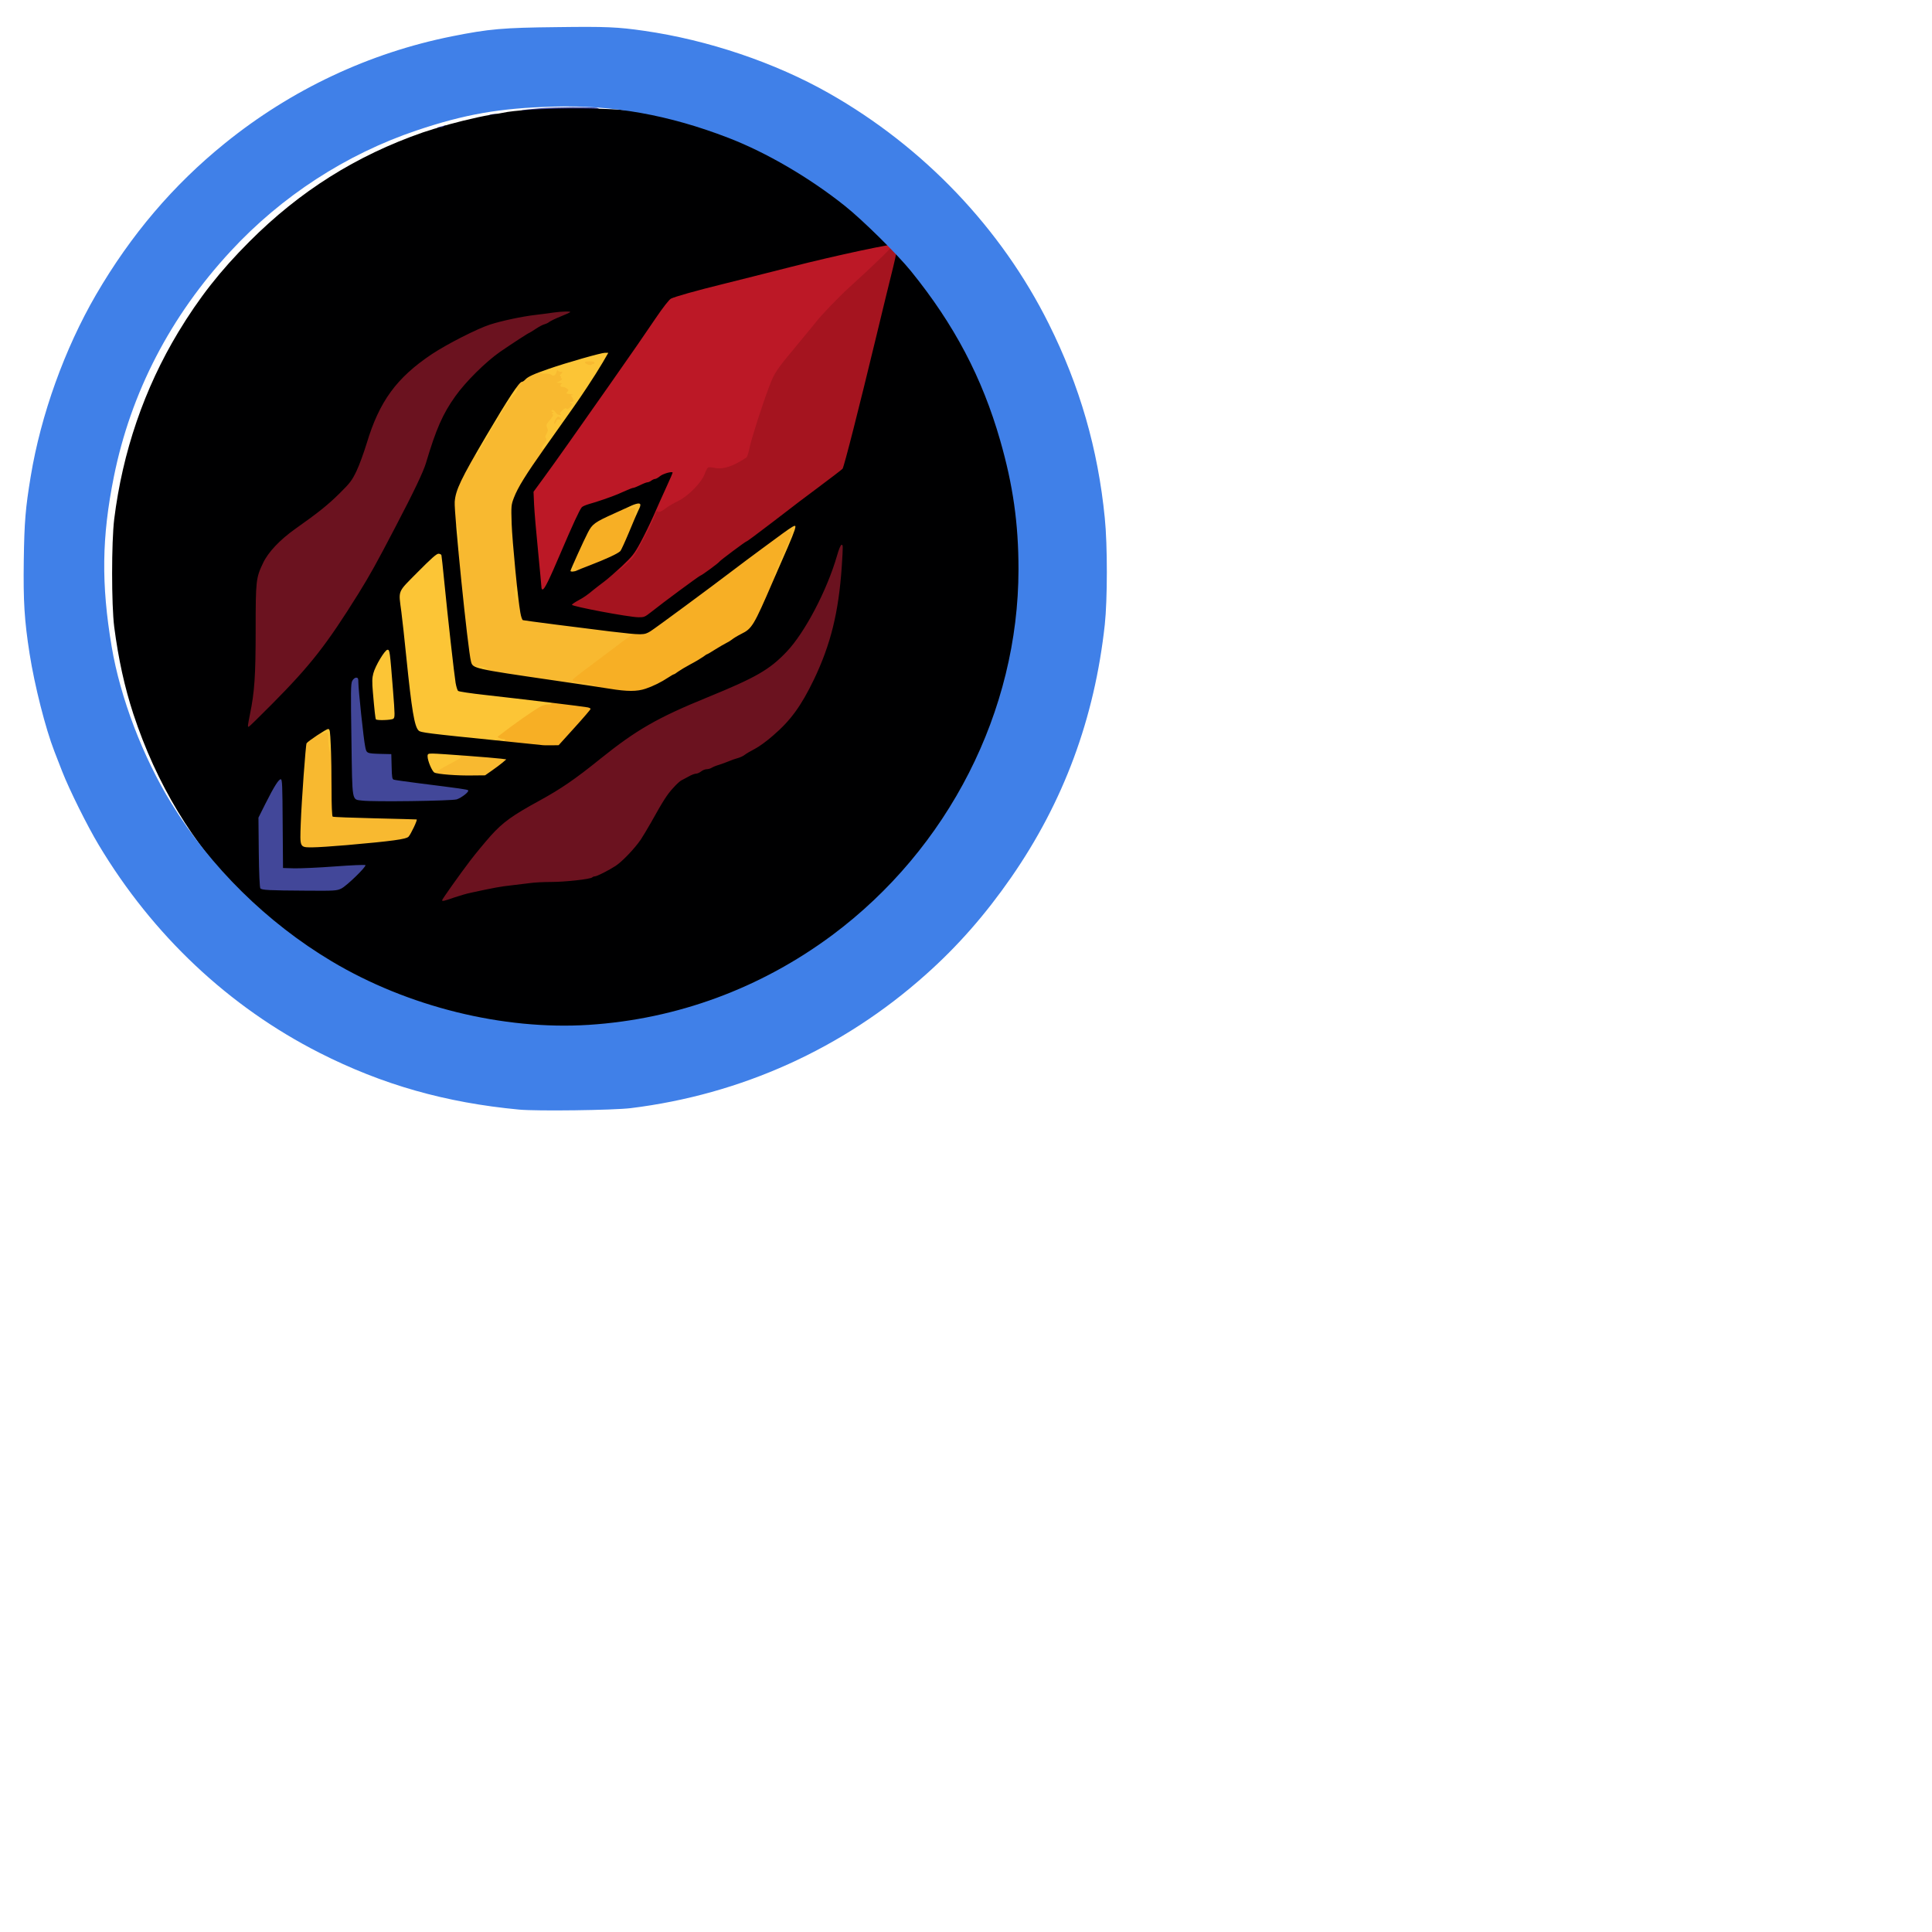
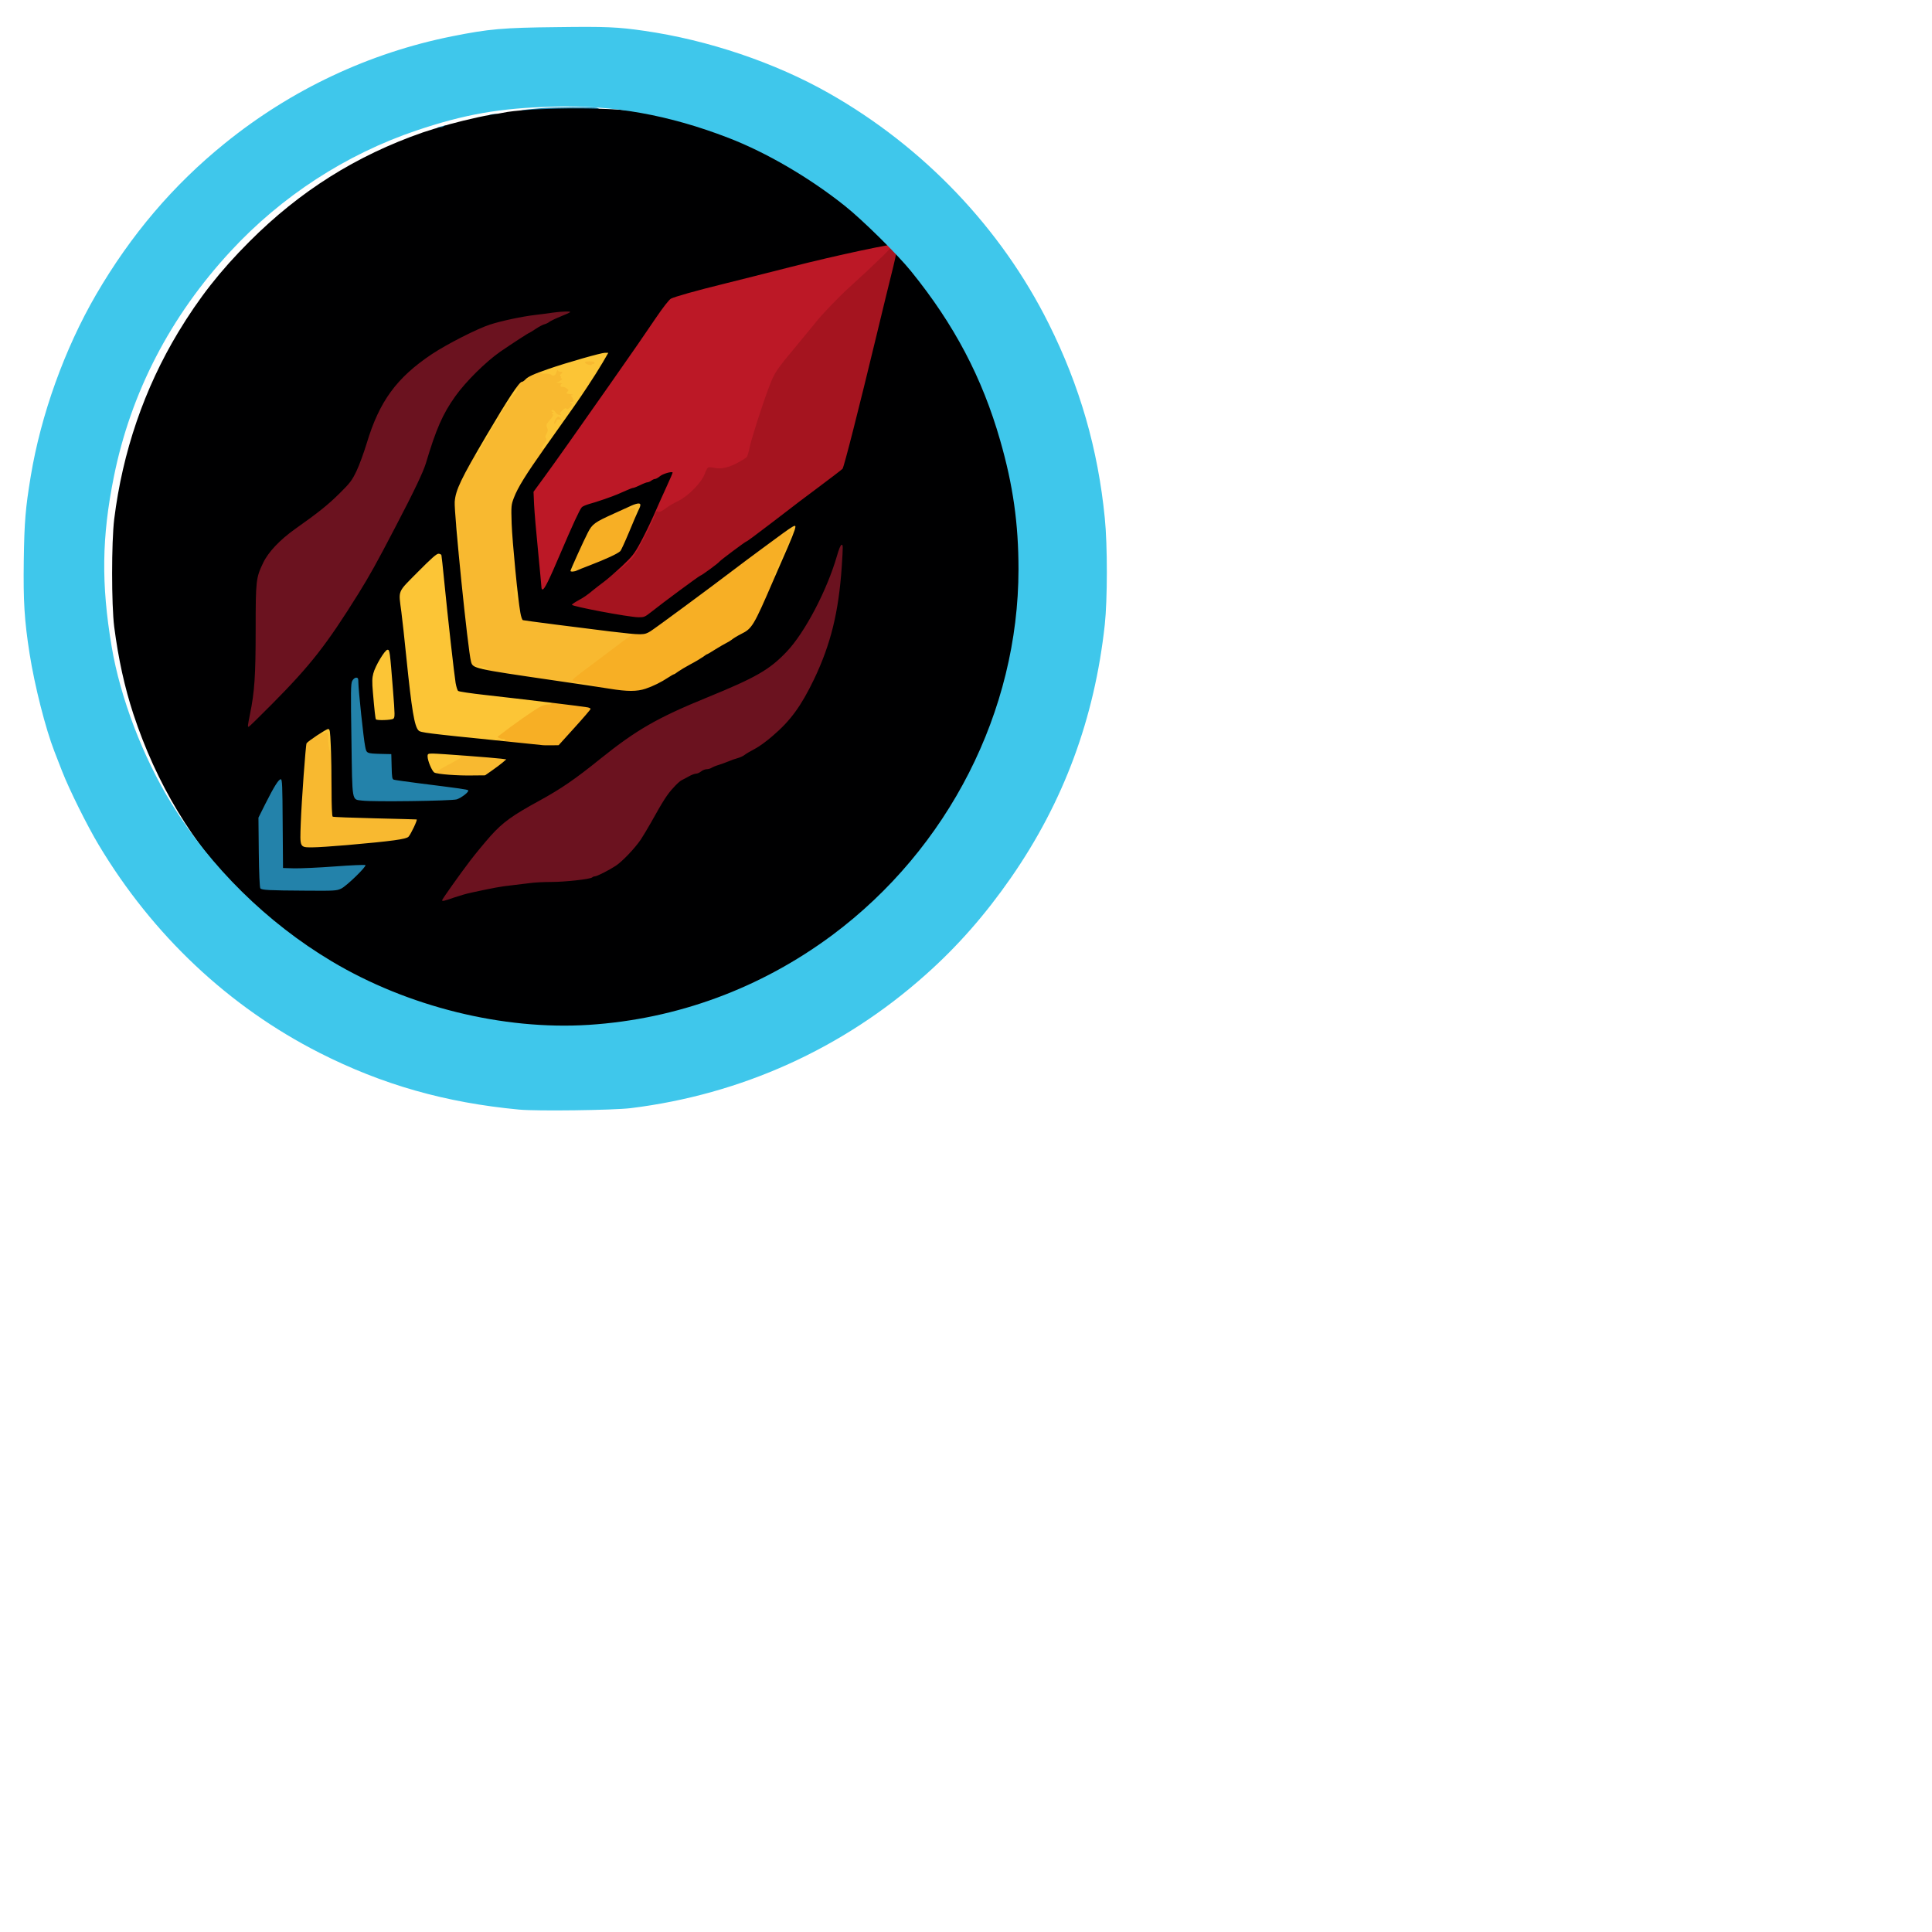
<svg xmlns="http://www.w3.org/2000/svg" class="img-fluid" id="outputsvg" style="transform: matrix(0.591716, 0, 0, 0.591716, 0, 0); transform-origin: 50% 50%; cursor: move; transition: transform 200ms ease-in-out;" width="1024" height="1024" viewBox="0 0 10240 10240">
  <g id="l4kJpczXDdjBmTIYjTVY7Eo" fill="rgb(252,197,54)" style="transform: none;">
    <g>
      <path id="pZdPSbNKD" d="M3858 6950 c-26 -16 -58 -114 -58 -177 l0 -56 165 7 c90 3 172 9 180 12 12 5 15 17 13 47 l-3 40 -107 56 c-60 30 -108 61 -108 68 0 15 -57 17 -82 3z" />
      <path id="p1EU2RD3mM" d="M2922 6749 c-7 -28 -12 -70 -12 -95 0 -44 0 -44 -35 -44 -33 0 -35 -2 -35 -33 0 -51 34 -77 98 -77 l52 0 0 73 c0 41 3 108 6 150 l7 77 -35 0 c-33 0 -35 -2 -46 -51z" />
      <path id="pnqhES3zx" d="M4370 6658 c-47 -5 -208 -22 -359 -38 -226 -24 -278 -32 -292 -47 -37 -37 -61 -182 -109 -652 -16 -163 -37 -348 -45 -411 -8 -62 -15 -145 -15 -183 l0 -70 162 -163 162 -164 53 0 c34 0 55 4 57 13 2 6 13 111 25 232 32 326 90 841 102 912 6 34 16 67 23 72 6 6 131 24 276 40 146 17 331 38 413 48 l147 17 0 38 c0 36 -2 38 -30 38 -17 0 -45 7 -63 16 -44 23 -201 129 -266 180 -50 40 -54 46 -55 86 l-1 43 -50 1 c-27 1 -88 -2 -135 -8z" />
      <path id="pwR7fKLZB" d="M3335 6468 c-5 -17 -23 -201 -30 -318 -8 -119 6 -172 70 -280 l49 -80 47 0 46 0 6 48 c4 26 16 175 28 331 21 276 21 284 4 298 -25 18 -214 19 -220 1z" />
      <path id="pXmhgSGoS" d="M4285 6025 c-5 -2 -23 -6 -38 -9 -25 -6 -28 -10 -25 -44 3 -33 6 -37 33 -40 16 -2 56 2 88 9 l58 12 -3 36 c-3 36 -3 36 -53 38 -27 1 -54 0 -60 -2z" />
      <path id="pmMlDOMim" d="M4587 5403 c-4 -3 -7 -46 -7 -95 l0 -88 39 0 c37 0 39 2 45 38 3 20 6 63 6 95 l0 57 -38 0 c-21 0 -42 -3 -45 -7z" />
      <path id="p7OrU7jXj" d="M4075 4948 c-5 -25 -25 -230 -25 -260 0 -14 8 -18 34 -18 18 0 39 6 45 14 7 8 14 70 18 150 l6 136 -36 0 c-30 0 -38 -4 -42 -22z" />
      <path id="p1D6uZ4OS6" d="M4220 4081 c0 -18 16 -57 38 -93 21 -35 81 -135 132 -223 51 -88 115 -195 143 -237 51 -77 51 -78 94 -78 41 0 43 1 43 30 0 30 -18 80 -30 80 -4 0 -24 26 -46 58 -21 31 -42 59 -45 62 -3 3 -16 25 -28 49 -13 24 -35 61 -50 82 -16 21 -34 53 -41 71 -8 18 -23 46 -34 62 -12 16 -37 59 -56 95 -34 64 -36 66 -77 69 -42 3 -43 2 -43 -27z" />
      <path id="pGZ1Q5Fso" d="M4820 4015 c0 -20 7 -46 15 -58 8 -12 17 -59 21 -105 6 -66 12 -88 30 -110 16 -18 24 -40 24 -64 l0 -38 54 0 c30 0 58 -4 61 -10 3 -5 14 -10 24 -10 13 0 20 -9 23 -30 4 -24 1 -30 -14 -30 -13 0 -18 -8 -18 -30 0 -25 -4 -30 -25 -30 -18 0 -25 -5 -25 -20 0 -13 -7 -20 -20 -20 -15 0 -20 -7 -20 -28 0 -23 -6 -30 -33 -40 -18 -7 -50 -12 -71 -12 l-37 0 3 -42 3 -41 85 -29 c221 -75 460 -138 519 -138 61 0 61 0 61 29 0 46 -136 268 -350 571 -41 59 -109 155 -150 213 l-75 107 -42 0 c-42 0 -43 0 -43 -35z" />
    </g>
  </g>
  <g id="l5yLfwNXqsATVhM5ZLF2UrA" fill="rgb(248,185,48)" style="transform: none;">
    <g>
      <path id="pV80GsCB5" d="M2674 7603 c-15 -16 -16 -37 -11 -228 4 -115 16 -325 27 -465 11 -140 20 -261 20 -268 0 -6 30 -35 68 -62 49 -37 76 -50 101 -50 l34 0 -24 26 -24 25 28 -10 c44 -17 47 -14 47 47 0 31 6 79 13 107 13 47 13 44 11 -75 -2 -107 -1 -114 5 -50 4 41 13 93 19 115 7 26 10 131 9 297 -1 178 1 260 9 268 8 8 133 14 380 20 203 5 372 9 377 10 28 1 -37 186 -79 221 -21 17 -174 36 -554 70 -283 25 -432 25 -456 2z" />
      <path id="pK0We0oOG" d="M4050 6974 c-163 -13 -170 -15 -170 -36 0 -14 5 -18 15 -14 8 3 15 0 15 -7 0 -7 48 -37 106 -67 58 -30 108 -59 111 -64 3 -5 -2 -13 -11 -18 -32 -18 -15 -28 47 -28 44 0 351 23 395 30 1 0 2 15 2 34 0 36 -25 61 -135 137 l-50 34 -140 1 c-77 1 -160 0 -185 -2z" />
      <path id="pm4Yyezy8" d="M5060 6144 c-124 -18 -333 -50 -465 -69 -132 -20 -248 -40 -257 -45 -10 -6 -32 -10 -50 -10 -18 0 -47 -9 -64 -19 -36 -22 -40 -39 -69 -286 -54 -476 -74 -695 -73 -827 1 -113 -1 -130 -18 -149 -17 -19 -19 -37 -19 -183 l0 -161 41 -91 c51 -114 130 -250 149 -258 8 -3 15 -12 15 -21 0 -8 4 -15 9 -15 5 0 13 -10 17 -22 3 -13 22 -46 40 -74 19 -28 34 -61 34 -73 0 -11 4 -21 9 -21 9 0 71 -96 71 -111 0 -5 4 -9 8 -9 5 0 19 -23 32 -50 13 -28 27 -50 32 -50 4 0 10 -11 14 -25 3 -14 10 -25 15 -25 5 0 9 -6 9 -13 0 -8 11 -20 25 -27 16 -8 25 -22 25 -37 0 -27 38 -83 55 -83 7 0 20 -9 30 -20 26 -28 121 -70 161 -70 38 0 54 15 24 23 -36 9 -21 26 23 24 23 -1 48 3 55 10 18 17 39 6 47 -25 4 -15 10 -21 12 -14 3 6 14 12 25 12 20 0 21 1 3 20 -11 12 -13 20 -6 20 7 0 9 4 6 10 -3 5 -1 10 5 10 17 0 -13 27 -36 33 -12 3 -6 5 16 7 19 1 29 4 23 7 -20 7 -15 32 5 29 9 -2 26 4 38 13 19 14 19 17 6 31 -14 13 -11 16 29 21 24 3 33 7 19 8 -14 1 -20 4 -14 9 6 4 14 17 18 30 6 18 4 22 -16 23 -20 0 -20 1 -5 8 17 6 17 8 -3 34 -16 20 -25 25 -35 17 -9 -7 -19 -3 -39 17 -20 20 -24 28 -14 35 8 5 5 7 -11 5 -13 -2 -29 -12 -35 -23 -12 -21 -36 -30 -36 -14 0 5 6 10 13 10 8 0 7 4 -3 10 -11 7 -11 10 -2 10 15 0 5 22 -31 63 -25 28 -27 37 -12 70 4 10 1 27 -10 43 -12 19 -14 29 -5 39 9 11 6 22 -14 48 -29 38 -32 47 -13 47 6 0 23 -16 37 -36 13 -20 26 -31 28 -25 2 7 -3 20 -12 30 -9 10 -16 29 -16 43 0 14 -29 64 -71 124 -93 131 -166 255 -195 332 -29 75 -31 156 -9 372 39 394 40 407 22 425 -16 15 -17 15 -17 -9 0 -14 -5 -26 -11 -26 -15 0 -7 122 9 128 8 2 12 -10 13 -35 1 -21 3 -29 6 -18 3 11 11 24 18 30 7 5 18 44 24 85 7 41 15 78 19 81 7 6 365 54 787 105 110 13 201 24 203 24 8 0 0 70 -9 70 -6 0 -63 40 -127 90 -64 49 -171 129 -236 177 -133 97 -133 93 -9 109 l54 6 -3 37 c-3 35 -5 36 -43 38 -22 0 -141 -14 -265 -33z m-696 -152 c8 -14 -96 -34 -108 -22 -8 8 -6 9 8 4 12 -5 17 -4 13 3 -4 6 3 8 18 5 15 -2 25 0 25 7 0 13 36 15 44 3z m-249 -1178 c-5 -63 -12 -97 -22 -105 -12 -11 -13 -9 -9 12 3 13 8 60 11 104 3 44 9 89 13 100 6 19 6 19 10 1 2 -11 1 -61 -3 -112z m164 -747 c6 -8 8 -17 4 -20 -3 -4 -1 -7 5 -7 6 0 14 -10 18 -22 3 -13 23 -48 43 -78 20 -30 36 -57 36 -60 1 -11 39 -77 61 -106 13 -17 20 -34 17 -38 -4 -3 -2 -6 4 -6 5 0 18 -18 28 -40 10 -22 22 -40 27 -40 5 0 6 -4 3 -10 -3 -5 -3 -10 2 -10 4 0 23 -23 42 -50 19 -28 37 -50 41 -50 4 0 12 -11 18 -25 9 -20 9 -25 -1 -25 -16 0 -87 108 -207 315 -51 88 -110 188 -132 223 -21 34 -34 62 -29 62 5 0 14 -6 20 -13z" />
      <path id="pLibCXdoT" d="M6900 5161 c0 -38 16 -82 85 -230 37 -80 54 -126 47 -129 -7 -2 -12 -21 -12 -42 0 -52 35 -80 98 -80 l45 0 -6 51 c-4 28 -29 103 -57 168 -28 64 -67 155 -88 203 l-37 88 -37 0 c-35 0 -38 -2 -38 -29z" />
      <path id="p18klywFU0" d="M5080 5115 c0 -20 7 -51 14 -70 14 -32 19 -35 55 -35 l40 0 6 55 c9 71 -2 85 -66 85 l-49 0 0 -35z" />
      <path id="p17NbSIFDU" d="M5650 4620 c0 -27 -3 -30 -30 -30 -28 0 -30 -3 -30 -35 0 -47 34 -68 116 -73 l64 -4 0 36 c0 21 -10 60 -21 87 -20 47 -23 49 -60 49 -37 0 -39 -2 -39 -30z" />
      <path id="p5sYnQWIr" d="M4965 3782 c2 -12 11 -30 20 -39 15 -15 18 -15 33 1 16 17 16 17 -8 14 -14 -2 -25 2 -25 9 0 7 -6 18 -12 24 -10 10 -12 8 -8 -9z" />
      <path id="pEZRiyPBj" d="M5132 3655 c33 -46 49 -54 28 -13 -16 30 -41 58 -51 58 -5 0 6 -20 23 -45z" />
      <path id="pXoQ2nG3Z" d="M5268 3266 c-28 -10 -37 -25 -18 -27 42 -5 71 -2 75 9 2 6 -2 12 -9 12 -8 0 -16 4 -18 8 -1 4 -15 3 -30 -2z" />
    </g>
  </g>
  <g id="lcEYH0oooOuDXxayyMA5Ko" fill="rgb(247,175,37)" style="transform: none;">
    <g>
      <path id="p14Gc4DtTa" d="M2966 7238 c-8 -30 -8 -276 0 -305 4 -13 13 -23 20 -23 11 0 14 33 14 175 0 142 -3 175 -14 175 -7 0 -16 -10 -20 -22z" />
      <path id="p14zXeMlxm" d="M4715 6695 c-71 -8 -162 -19 -202 -26 -73 -12 -102 -33 -57 -42 13 -2 24 0 24 4 0 12 37 11 45 -1 3 -6 -4 -10 -17 -10 -23 0 -56 -16 -48 -23 140 -109 324 -238 387 -271 18 -9 46 -16 63 -16 47 0 36 -20 -12 -21 l-43 -2 55 -10 c43 -8 90 -7 210 7 207 22 200 20 200 67 0 35 -11 51 -143 196 l-143 158 -94 1 c-52 1 -153 -4 -225 -11z" />
      <path id="pKJsMsMs0" d="M5425 6199 c-65 -11 -122 -23 -125 -28 -3 -5 -39 -14 -80 -20 -105 -17 -120 -20 -120 -30 0 -4 51 0 113 10 61 9 116 14 120 10 4 -4 -32 -13 -80 -20 -106 -15 -123 -20 -123 -32 0 -5 64 -57 143 -114 78 -58 195 -146 259 -195 64 -50 122 -90 130 -91 7 0 -3 -5 -22 -11 -31 -9 -33 -11 -15 -19 11 -4 45 -8 76 -8 47 -1 65 -7 115 -40 57 -37 374 -272 865 -642 305 -229 321 -239 360 -239 26 0 30 3 21 12 -18 18 -15 27 8 21 34 -9 25 27 -46 179 -75 162 -97 218 -85 218 8 0 25 -49 21 -59 -1 -2 2 -7 7 -10 5 -3 19 -28 31 -56 120 -278 122 -281 122 -243 0 25 -20 82 -60 167 -33 71 -60 137 -60 146 0 9 -7 23 -15 31 -8 9 -15 27 -15 40 0 22 -117 299 -176 415 -22 45 -71 91 -124 117 -39 20 -68 38 -87 53 -10 8 -31 21 -48 29 -16 8 -61 34 -98 57 -37 24 -70 43 -73 43 -3 0 -20 11 -37 24 -18 13 -68 43 -112 66 -43 23 -93 53 -111 66 -17 13 -34 24 -38 24 -4 0 -26 13 -49 28 -65 43 -136 78 -204 101 -80 27 -220 27 -388 0z" />
      <path id="p124zp7vfy" d="M5120 5135 c0 -8 6 -15 14 -15 7 0 19 -7 26 -15 10 -12 10 -15 0 -15 -8 0 -11 -9 -8 -25 6 -27 -9 -35 -18 -10 -10 25 -24 17 -24 -14 0 -26 62 -176 130 -313 28 -56 70 -86 226 -157 78 -36 124 -51 154 -51 l42 0 -22 18 -23 18 37 -4 37 -4 -6 36 c-8 40 6 49 23 13 9 -19 11 -17 11 22 1 32 -16 83 -60 190 -33 80 -66 151 -72 157 -26 25 -127 71 -277 129 -52 20 -103 40 -112 45 -28 16 -78 12 -78 -5z" />
    </g>
  </g>
-   <g id="l1e9pyvszLVJ7MeorVNCzcf" fill="rgb(66,71,153)" style="transform: none;">
+   <g id="l1e9pyvszLVJ7MeorVNCzcf" fill="rgb(35,130,170)" style="transform: none;">
    <g>
      <path id="pScaMqb0F" d="M2373 8003 c-34 -2 -66 -9 -71 -16 -6 -7 -11 -149 -14 -352 l-3 -341 62 -124 c35 -69 76 -146 93 -172 29 -46 32 -48 75 -48 l45 0 2 398 3 397 60 3 c33 2 194 -6 358 -18 164 -12 304 -19 312 -16 9 3 15 19 15 39 0 29 -13 46 -90 125 -137 138 -118 132 -481 130 -167 -1 -332 -3 -366 -5z" />
      <path id="p1CyTBew1v" d="M3213 7201 c-94 -12 -87 30 -96 -571 -9 -615 -12 -590 73 -590 l50 0 0 44 c0 61 47 509 61 573 12 62 12 62 144 66 l90 2 3 112 c2 96 5 113 20 117 9 3 107 17 217 31 327 41 429 55 443 60 6 2 12 20 12 39 0 27 -7 41 -35 64 -65 53 -78 54 -520 57 -225 2 -434 0 -462 -4z" />
      <path id="pKiOfHspQ" d="M3910 1156 c0 -8 12 -17 28 -20 15 -4 35 -9 45 -12 13 -4 17 1 17 20 0 24 -3 26 -45 26 -32 0 -45 -4 -45 -14z" />
      <path id="pkhhJ59lo" d="M4370 1046 c0 -15 30 -26 73 -26 20 0 27 5 27 20 0 17 -7 20 -50 20 -36 0 -50 -4 -50 -14z" />
      <path id="py6r9XRtg" d="M4650 1007 c0 -19 22 -23 185 -37 132 -11 477 -13 513 -4 12 4 22 12 22 19 0 10 -68 14 -292 19 -161 3 -323 9 -360 12 -58 5 -68 4 -68 -9z" />
    </g>
  </g>
  <g id="l6yhKqfyB6zIp5XUncKnfHy" fill="rgb(188,24,38)" style="transform: none;">
    <g>
      <path id="pIsNij8xQ" d="M4820 5292 c0 -9 -14 -155 -30 -322 -17 -168 -33 -370 -36 -450 l-5 -145 95 -130 c99 -135 298 -417 591 -835 238 -340 281 -402 407 -588 67 -99 122 -169 138 -177 36 -18 223 -71 475 -133 110 -27 378 -95 595 -150 429 -109 879 -205 938 -200 35 3 37 5 40 39 3 34 -3 41 -140 171 -79 74 -189 176 -244 226 -97 87 -259 256 -306 318 -13 16 -88 108 -168 204 -190 228 -201 245 -251 375 -62 166 -157 460 -175 545 -8 41 -19 80 -25 86 -5 6 -48 31 -96 55 -82 42 -89 44 -174 44 l-89 0 -17 50 c-26 72 -147 197 -233 240 -36 17 -89 48 -119 68 -29 21 -62 37 -72 37 -10 0 -19 7 -19 15 0 8 -40 95 -90 194 -88 177 -91 180 -177 260 -72 67 -93 81 -120 81 -30 0 -33 -3 -33 -32 0 -26 15 -47 88 -122 98 -100 153 -192 256 -426 30 -69 73 -165 96 -214 22 -48 39 -90 37 -92 -2 -2 -12 5 -22 16 -10 11 -26 20 -35 20 -9 0 -25 7 -36 15 -10 8 -26 15 -34 15 -8 0 -37 11 -65 25 -27 13 -56 25 -62 25 -7 0 -34 10 -60 22 -27 11 -61 27 -78 34 -48 21 -195 72 -256 88 -31 9 -62 22 -68 30 -21 25 -81 156 -188 406 -57 135 -115 264 -129 288 -23 38 -28 42 -64 42 -32 0 -40 -4 -40 -18z" />
    </g>
  </g>
  <g id="l8rSuJVO1LKOFJukUUiwoS" fill="rgb(165,20,31)" style="transform: none;">
    <g>
      <path id="p1HDofI19S" d="M5505 5534 c-72 -13 -194 -35 -273 -50 l-143 -27 3 -40 c3 -36 7 -42 56 -68 52 -28 81 -47 150 -104 20 -17 62 -49 92 -72 30 -23 68 -55 84 -72 17 -17 36 -31 44 -31 7 0 43 -28 78 -62 57 -55 75 -82 148 -227 46 -92 89 -183 95 -203 9 -26 18 -38 31 -38 17 0 14 12 -26 103 -95 214 -151 305 -248 407 -81 83 -84 88 -30 42 34 -28 78 -70 98 -92 35 -39 181 -318 206 -394 8 -24 15 -34 20 -26 9 14 33 4 89 -38 18 -13 63 -39 100 -57 88 -43 208 -166 234 -242 10 -28 24 -54 31 -56 8 -3 33 -1 57 4 57 13 127 -3 209 -47 36 -20 70 -41 77 -47 7 -7 19 -46 27 -87 18 -84 112 -379 175 -545 50 -130 61 -147 251 -375 80 -96 155 -188 168 -204 47 -62 209 -231 306 -318 211 -191 386 -361 380 -370 -4 -5 -14 -8 -24 -5 -14 4 -17 1 -12 -12 14 -39 68 -42 102 -6 l24 26 -52 212 c-29 117 -99 408 -157 647 -153 636 -285 1153 -298 1169 -7 8 -109 86 -227 174 -118 88 -231 173 -250 189 -19 15 -87 67 -150 115 -63 47 -140 106 -172 130 -31 23 -59 43 -62 43 -8 0 -234 169 -241 180 -9 14 -153 120 -173 127 -17 7 -330 238 -443 328 l-57 45 -83 -1 c-46 0 -142 -12 -214 -25z" />
    </g>
  </g>
  <g id="l3ja6yaqbVNGBCnuHEsuCNX" fill="rgb(107,18,31)" style="transform: none;">
    <g>
      <path id="pS46T0YEy" d="M3930 8064 c0 -29 16 -59 82 -153 133 -189 250 -339 353 -454 110 -122 194 -183 442 -318 189 -104 315 -190 539 -371 325 -261 513 -369 959 -551 436 -178 558 -248 711 -409 164 -172 362 -551 451 -859 l28 -99 43 0 42 0 0 53 c-1 202 -42 555 -85 733 -76 309 -228 632 -391 834 -71 88 -232 226 -313 268 -37 19 -77 43 -90 53 -13 11 -42 24 -64 30 -23 6 -59 19 -82 29 -22 9 -60 23 -85 31 -25 7 -54 19 -65 26 -11 7 -31 13 -45 13 -14 0 -36 9 -50 20 -14 11 -34 20 -46 20 -11 0 -41 11 -65 25 -24 13 -53 29 -64 34 -12 5 -46 36 -75 69 -53 57 -88 111 -200 312 -30 52 -70 120 -90 150 -54 79 -164 195 -224 235 -61 40 -169 95 -188 95 -8 0 -18 4 -23 9 -16 16 -242 41 -367 41 -64 0 -150 4 -190 10 -40 5 -118 14 -173 21 -92 10 -145 20 -351 64 -40 8 -111 29 -158 45 -47 17 -104 30 -126 30 -39 0 -40 -1 -40 -36z" />
      <path id="pTcbJXGdH" d="M2190 6501 c0 -21 9 -81 19 -133 41 -199 51 -344 51 -758 0 -440 3 -464 66 -596 46 -98 150 -208 288 -306 208 -147 294 -216 397 -318 95 -94 111 -115 152 -200 25 -52 66 -165 92 -250 113 -375 267 -586 582 -797 137 -91 408 -229 523 -266 106 -34 286 -72 405 -86 50 -6 122 -15 160 -21 39 -5 103 -9 143 -10 l73 0 -3 35 c-3 35 -6 37 -87 70 -46 19 -91 41 -100 48 -9 8 -28 17 -42 21 -15 3 -50 22 -79 41 -29 19 -54 35 -56 35 -7 0 -150 93 -264 171 -129 90 -309 268 -402 399 -112 157 -172 293 -263 599 -24 79 -106 252 -273 571 -172 330 -228 430 -330 595 -288 462 -429 642 -776 992 -190 192 -203 203 -238 203 -37 0 -38 -1 -38 -39z" />
    </g>
  </g>
  <g id="l6kTcqqzmW8yLvSyvvRn5bY" fill="rgb(0,0,1)" style="transform: none;">
    <g>
      <path id="pRPzIg8vY" d="M4835 9274 c-717 -59 -1399 -297 -1990 -694 -264 -178 -435 -321 -675 -566 -444 -454 -770 -994 -976 -1620 -78 -239 -133 -488 -171 -779 -25 -200 -25 -757 0 -965 75 -603 269 -1169 574 -1675 187 -309 376 -550 637 -811 451 -452 956 -770 1554 -978 74 -25 144 -46 157 -46 13 0 26 -4 29 -9 7 -11 321 -88 413 -101 38 -5 88 -14 113 -19 214 -47 945 -54 1210 -12 613 96 1116 280 1609 587 485 303 934 738 1248 1209 476 715 717 1502 716 2340 0 337 -29 608 -100 915 -167 731 -538 1412 -1068 1959 -658 679 -1519 1116 -2449 1242 -119 16 -218 21 -466 24 -173 1 -337 1 -365 -1z m-769 -1234 c47 -16 118 -37 158 -45 206 -44 259 -54 351 -64 55 -7 133 -16 173 -21 40 -6 126 -10 190 -10 125 0 351 -25 367 -41 5 -5 15 -9 23 -9 19 0 127 -55 188 -95 60 -40 170 -156 224 -235 20 -30 60 -98 90 -150 112 -201 147 -255 200 -312 29 -33 63 -64 75 -69 11 -5 40 -21 64 -34 24 -14 54 -25 65 -25 12 0 32 -9 46 -20 14 -11 36 -20 50 -20 14 0 34 -6 45 -13 11 -7 40 -19 65 -26 25 -8 63 -22 85 -31 23 -10 59 -23 82 -29 22 -6 51 -19 64 -30 13 -10 53 -34 90 -53 36 -18 109 -71 162 -118 159 -136 253 -266 368 -504 150 -314 221 -601 249 -1011 12 -191 12 -195 -2 -195 -8 0 -25 42 -41 99 -89 308 -287 687 -451 859 -153 161 -275 231 -711 409 -446 182 -634 290 -959 551 -224 181 -350 267 -539 371 -248 135 -332 196 -442 318 -53 60 -136 160 -184 223 -100 132 -251 345 -251 354 0 11 18 7 106 -24z m-1009 -81 c48 -23 228 -198 216 -210 -5 -4 -127 1 -273 12 -146 11 -310 18 -365 17 l-100 -3 -3 -397 c-2 -344 -4 -398 -17 -398 -19 0 -60 65 -138 220 l-62 124 3 311 c2 185 8 315 14 322 13 16 74 19 407 21 260 2 277 1 318 -19z m49 -389 c410 -36 531 -53 553 -75 21 -22 84 -155 73 -155 -4 -1 -172 -5 -374 -10 -202 -5 -372 -11 -378 -15 -6 -4 -10 -94 -10 -244 0 -131 -3 -306 -7 -389 -6 -138 -8 -152 -24 -152 -17 0 -181 109 -193 128 -8 13 -45 520 -52 717 -8 220 -11 215 105 215 42 0 181 -9 307 -20z m986 -410 c45 -16 113 -69 101 -81 -8 -8 -68 -16 -448 -64 -110 -14 -208 -28 -217 -31 -15 -4 -18 -21 -20 -117 l-3 -112 -90 -2 c-132 -4 -132 -4 -144 -66 -14 -64 -61 -512 -61 -573 0 -37 -3 -44 -20 -44 -11 0 -26 12 -35 29 -13 26 -14 92 -7 530 8 568 2 530 95 542 92 13 807 3 849 -11z m313 -257 c33 -23 76 -55 95 -71 l35 -30 -45 -6 c-70 -9 -560 -46 -613 -46 -43 0 -47 2 -47 25 0 39 40 134 61 145 26 15 211 29 344 26 l110 -1 60 -42z m742 -386 c79 -87 143 -162 143 -167 0 -5 -12 -11 -27 -14 -31 -7 -569 -72 -918 -111 -126 -14 -235 -30 -241 -36 -7 -5 -17 -38 -23 -72 -12 -71 -70 -586 -102 -912 -12 -121 -23 -226 -25 -232 -2 -7 -14 -13 -27 -13 -17 0 -67 45 -185 164 -186 188 -173 157 -147 356 8 63 29 248 45 411 48 469 72 615 109 652 18 19 65 25 766 96 165 17 314 32 330 34 17 3 59 4 95 3 l64 -1 143 -158z m-2711 -210 c347 -350 488 -530 776 -992 102 -165 158 -265 330 -595 167 -319 249 -492 273 -571 91 -306 151 -442 263 -599 93 -131 273 -309 402 -399 114 -78 257 -171 264 -171 2 0 27 -16 56 -35 29 -19 64 -38 79 -41 14 -4 33 -13 42 -21 9 -7 53 -29 98 -47 45 -18 85 -36 88 -40 9 -9 -72 -7 -152 4 -38 6 -110 15 -160 21 -119 14 -299 52 -405 86 -115 37 -386 175 -523 266 -315 211 -469 422 -582 797 -26 85 -67 198 -92 250 -41 85 -57 106 -152 200 -103 102 -189 171 -397 318 -138 98 -242 208 -288 306 -63 132 -66 156 -66 596 0 414 -10 559 -51 758 -21 106 -22 112 -11 112 4 0 97 -91 208 -203z m1087 131 c15 -12 15 -30 -3 -258 -28 -353 -29 -360 -49 -360 -23 0 -110 145 -127 212 -11 40 -12 77 -4 167 14 164 22 235 27 244 7 12 138 8 156 -5z m2260 -269 c68 -23 139 -58 204 -101 23 -15 45 -28 49 -28 4 0 21 -11 38 -24 18 -13 68 -43 111 -66 44 -23 94 -53 112 -66 17 -13 34 -24 37 -24 3 0 36 -19 73 -43 37 -23 82 -49 98 -57 17 -8 38 -21 48 -29 19 -15 48 -33 87 -53 96 -47 112 -74 282 -468 44 -102 104 -239 133 -305 29 -66 57 -137 63 -157 17 -64 27 -69 -289 164 -87 64 -205 152 -261 195 -210 160 -695 518 -741 547 -59 36 -69 36 -361 2 -296 -36 -769 -97 -782 -101 -7 -2 -17 -32 -23 -67 -22 -121 -72 -634 -78 -798 -5 -159 -4 -167 20 -231 35 -92 107 -208 281 -454 255 -359 289 -407 377 -540 48 -72 109 -169 137 -217 l51 -88 -30 0 c-33 0 -343 88 -504 144 -129 44 -187 70 -210 96 -10 11 -23 20 -30 20 -24 0 -122 149 -319 483 -228 388 -275 486 -283 592 -7 96 118 1329 146 1431 16 62 20 63 746 169 209 30 432 64 495 74 158 26 246 26 323 0z m46 -684 c113 -90 426 -321 443 -328 20 -7 164 -113 173 -127 7 -11 233 -180 241 -180 3 0 31 -20 62 -43 32 -24 109 -83 172 -130 63 -48 131 -100 150 -115 19 -16 132 -101 250 -189 118 -88 220 -166 227 -174 13 -16 145 -534 298 -1169 59 -245 129 -533 156 -640 26 -107 44 -199 40 -203 -14 -14 -550 100 -961 205 -217 55 -485 123 -595 150 -252 62 -439 115 -475 133 -16 8 -71 78 -138 177 -126 186 -169 248 -407 588 -293 418 -492 700 -591 835 l-95 130 5 115 c3 63 19 252 36 420 16 167 30 313 30 322 0 10 4 18 10 18 17 0 57 -81 163 -330 107 -250 167 -381 188 -406 6 -8 37 -21 68 -30 61 -16 208 -67 256 -88 17 -7 51 -23 78 -34 26 -12 53 -22 60 -22 6 0 35 -12 62 -25 28 -14 57 -25 65 -25 8 0 24 -7 34 -15 11 -8 26 -15 34 -15 8 0 27 -11 43 -24 24 -21 104 -45 114 -34 2 1 -24 62 -57 133 -33 72 -84 186 -114 255 -31 69 -83 176 -117 239 -56 104 -72 123 -167 213 -58 54 -130 117 -160 139 -30 22 -69 53 -87 67 -65 54 -94 74 -145 101 -29 16 -54 33 -55 38 -5 14 507 111 596 112 49 1 58 -3 110 -44z m-661 -375 c9 -5 60 -25 112 -45 150 -58 251 -104 277 -129 6 -6 41 -82 77 -168 36 -86 71 -170 79 -185 29 -57 30 -73 6 -73 -13 0 -41 9 -63 19 -23 10 -93 42 -156 71 -173 78 -195 94 -234 170 -37 71 -156 334 -156 344 0 9 38 7 58 -4z" />
    </g>
  </g>
-   <g id="l3AOtYhmabBel7ce27RSHZ7" fill="rgb(64,128,232)" style="transform: none;">
+   <g id="l3AOtYhmabBel7ce27RSHZ7" fill="rgb(63,199,235)" style="transform: none;">
    <g>
      <path id="pcoTkuv6Z" d="M4650 9939 c-660 -62 -1225 -223 -1787 -508 -812 -412 -1495 -1054 -1979 -1863 -101 -168 -263 -494 -327 -658 -25 -63 -56 -144 -70 -180 -79 -203 -177 -588 -222 -875 -47 -301 -57 -469 -52 -835 5 -347 15 -467 62 -752 91 -552 304 -1144 585 -1628 313 -537 691 -982 1155 -1357 596 -482 1291 -809 2035 -958 331 -66 455 -77 940 -82 440 -6 544 -1 780 33 571 82 1173 285 1655 559 848 481 1543 1210 1969 2065 278 557 441 1122 502 1740 25 243 24 733 0 955 -92 841 -368 1586 -839 2265 -232 334 -478 615 -767 872 -740 661 -1651 1072 -2640 1194 -157 19 -843 28 -1000 13z m624 -759 c791 -51 1539 -327 2181 -804 1041 -776 1667 -2006 1668 -3276 0 -411 -49 -755 -164 -1155 -161 -562 -411 -1037 -798 -1515 -121 -150 -433 -458 -591 -584 -316 -253 -705 -480 -1045 -611 -534 -206 -1032 -295 -1565 -280 -483 13 -796 68 -1230 214 -631 213 -1209 589 -1663 1080 -541 584 -895 1267 -1047 2021 -109 541 -114 961 -20 1521 77 458 279 989 536 1406 351 570 855 1067 1434 1413 681 407 1536 619 2304 570z" />
    </g>
  </g>
</svg>
